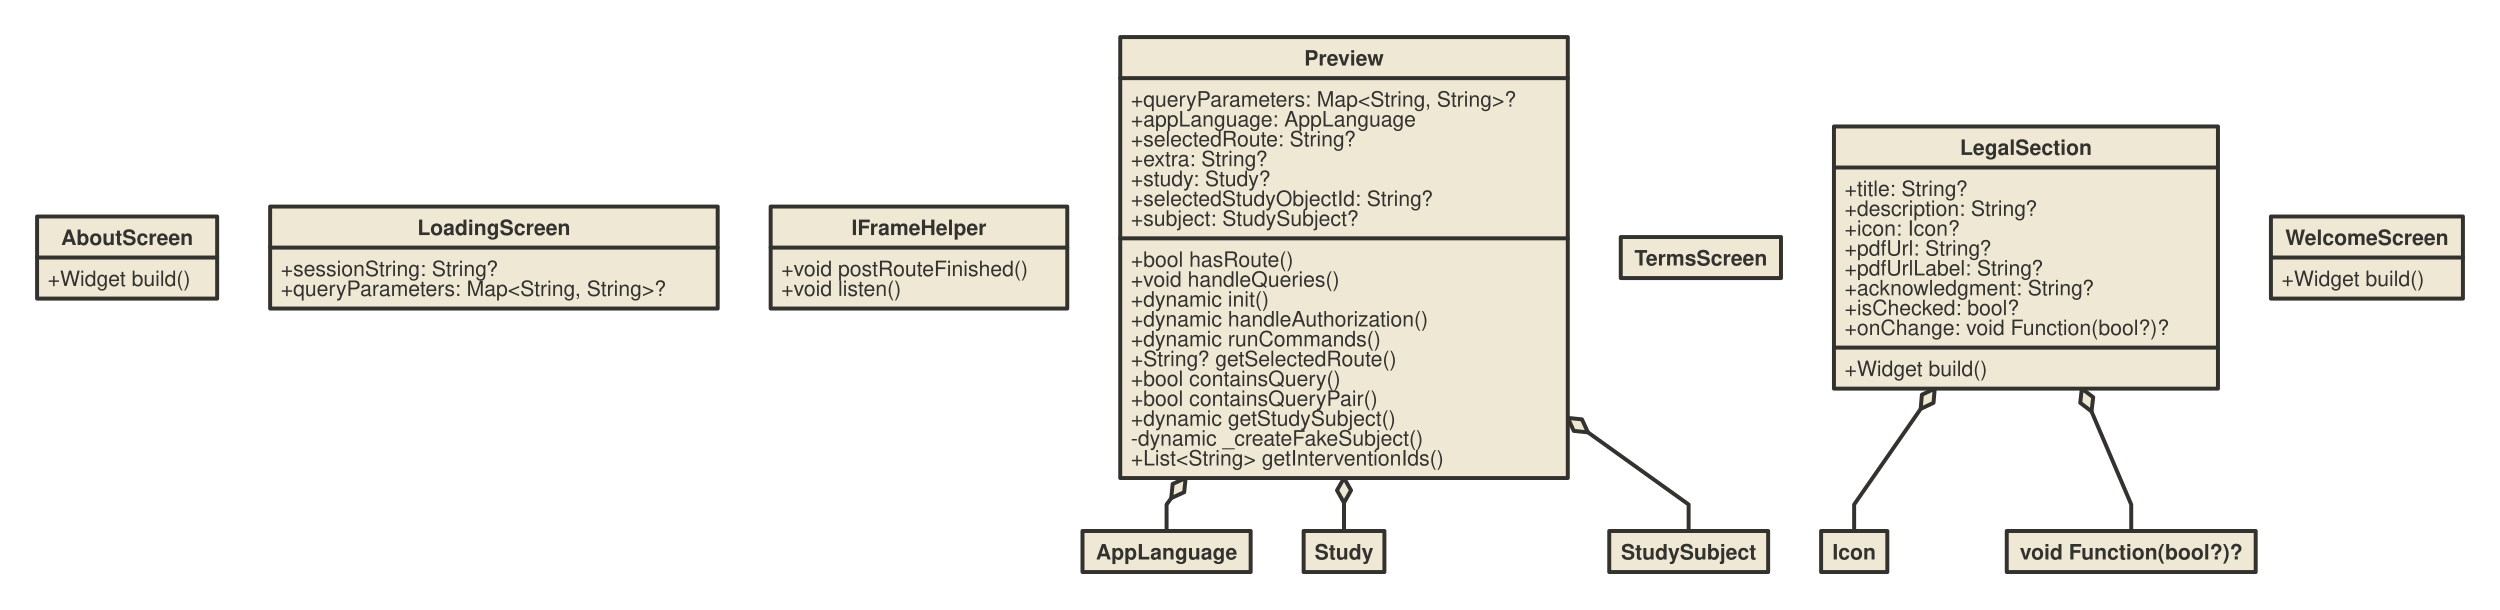
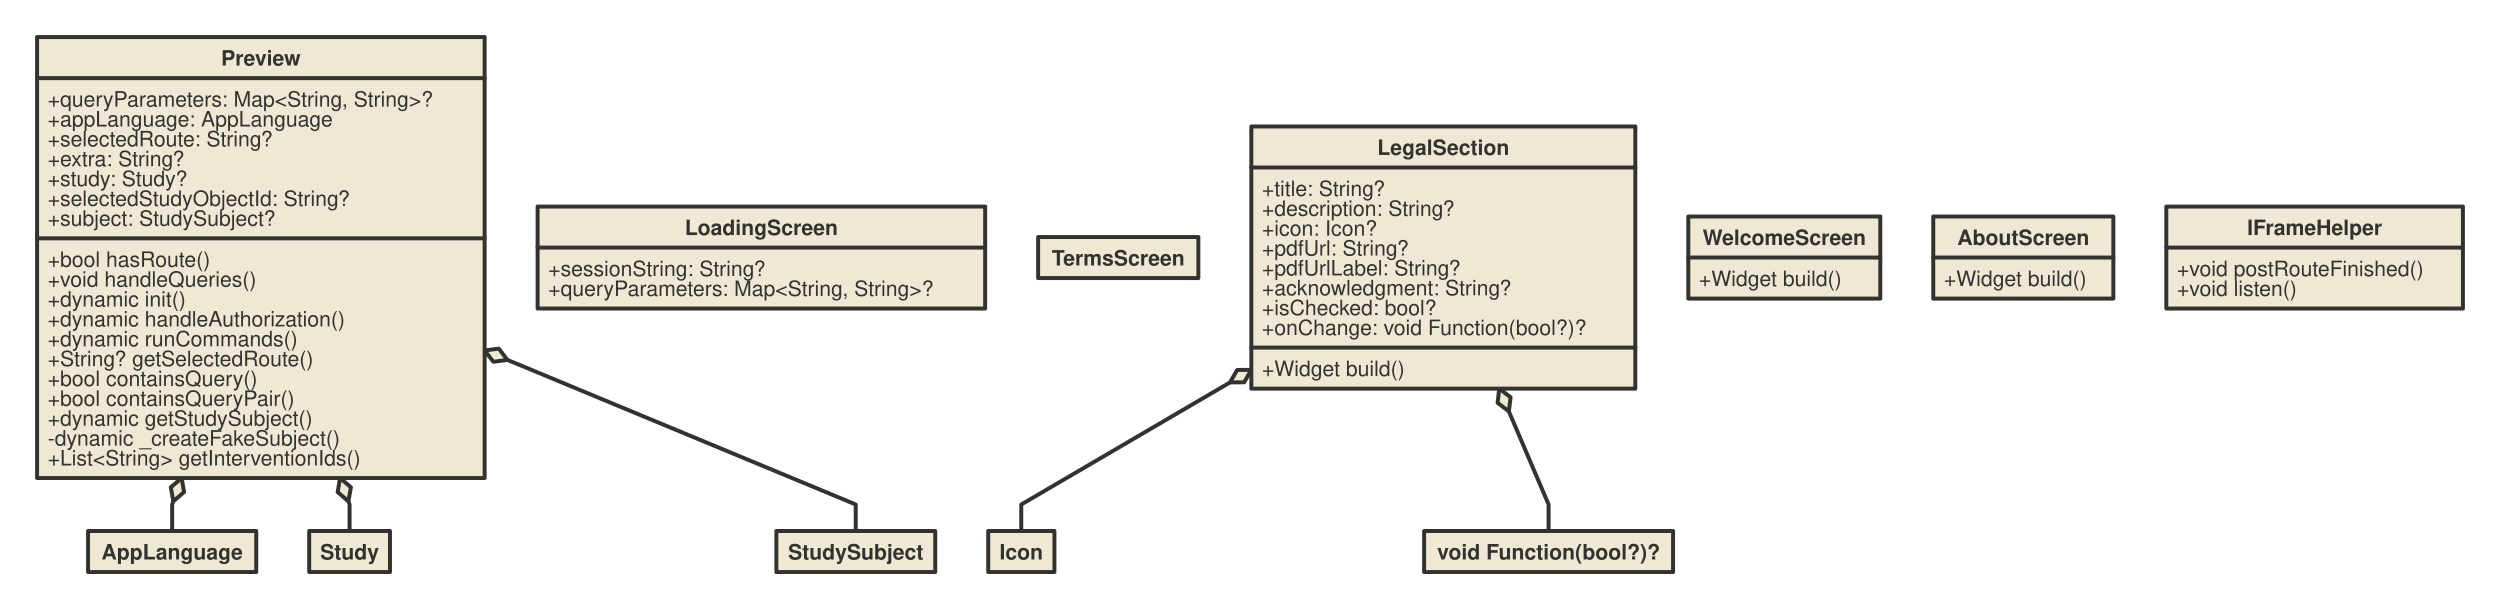
<svg xmlns="http://www.w3.org/2000/svg" version="1.1" baseProfile="full" width="1888.0" height="460.0" viewbox="0 0 1888 460">
  <g stroke-width="1.0" text-align="left" font="12pt Helvetica, Arial, sans-serif" font-size="12pt" font-family="Helvetica" font-weight="normal" font-style="normal">
    <g font-family="Helvetica" font-size="12pt" font-weight="bold" font-style="normal" stroke-width="3.0" stroke-linejoin="round" stroke-linecap="round" stroke="#33322E">
      <g stroke="transparent" fill="transparent">
        <rect x="0.0" y="0.0" height="460.0" width="1888.0" stroke="none" />
      </g>
      <g transform="translate(8, 8)" fill="#33322E">
        <g transform="translate(20, 20)" fill="#33322E" font-family="Helvetica" font-size="12pt" font-weight="normal" font-style="normal">
-           <path d="M856.5 348.2 L853 353 L853 373 L853.0 373.0 " fill="none" />
-           <g fill="#eee8d5">
-             <path d="M866.3 343.7 L856.5 348.2 L857.6 337.5 L867.4 333.0 Z" />
-           </g>
-           <path d="M987.0 351.7 L987 353 L987 373 L987.0 373.0 " fill="none" />
-           <g fill="#eee8d5">
-             <path d="M992.3 342.3 L987.0 351.7 L981.7 342.3 L987.0 333.0 Z" />
-           </g>
-           <path d="M1171.2 298.5 L1247.25 353 L1247.25 373 L1247.3 373.0 " fill="none" />
-           <g fill="#eee8d5">
-             <path d="M1166.7 288.7 L1171.2 298.5 L1160.5 297.4 L1156.0 287.6 Z" />
-           </g>
-           <path d="M1422.5 280.8 L1372.25 353 L1372.25 373 L1372.3 373.0 " fill="none" />
-           <g fill="#eee8d5">
-             <path d="M1432.2 276.2 L1422.5 280.8 L1423.4 270.1 L1433.1 265.5 Z" />
-           </g>
-           <path d="M1551.5 282.7 L1581.5 353 L1581.5 373 L1581.5 373.0 " fill="none" />
-           <g fill="#eee8d5">
-             <path d="M1552.8 272.0 L1551.5 282.7 L1543.0 276.2 L1544.2 265.5 Z" />
-           </g>
-           <g data-name="AboutScreen">
-             <g fill="#eee8d5" stroke="#33322E" data-name="AboutScreen">
-               <rect x="0.0" y="135.5" height="62.0" width="136.0" data-name="AboutScreen" />
-               <path d="M0.0 166.5 L136.0 166.5" fill="none" data-name="AboutScreen" />
-             </g>
-             <g transform="translate(0, 135.5)" font-family="Helvetica" font-size="12pt" font-weight="bold" font-style="normal" data-name="AboutScreen">
-               <g transform="translate(8, 8)" fill="#33322E" text-align="center" data-name="AboutScreen">
-                 <text x="60.0" y="13.5" stroke="none" text-anchor="middle" data-name="AboutScreen">AboutScreen</text>
-               </g>
-             </g>
-             <g transform="translate(0, 166.5)" font-family="Helvetica" font-size="12pt" font-weight="normal" font-style="normal" data-name="AboutScreen">
-               <g transform="translate(8, 8)" fill="#33322E" text-align="left" data-name="AboutScreen">
-                 <text x="0.0" y="13.5" stroke="none" data-name="AboutScreen">+Widget build()</text>
-               </g>
-             </g>
-           </g>
-           <g data-name="LoadingScreen">
-             <g fill="#eee8d5" stroke="#33322E" data-name="LoadingScreen">
-               <rect x="176.0" y="128.0" height="77.0" width="338.0" data-name="LoadingScreen" />
-               <path d="M176.0 159.0 L514.0 159.0" fill="none" data-name="LoadingScreen" />
-             </g>
-             <g transform="translate(176, 128)" font-family="Helvetica" font-size="12pt" font-weight="bold" font-style="normal" data-name="LoadingScreen">
-               <g transform="translate(8, 8)" fill="#33322E" text-align="center" data-name="LoadingScreen">
-                 <text x="161.0" y="13.5" stroke="none" text-anchor="middle" data-name="LoadingScreen">LoadingScreen</text>
-               </g>
-             </g>
-             <g transform="translate(176, 159)" font-family="Helvetica" font-size="12pt" font-weight="normal" font-style="normal" data-name="LoadingScreen">
-               <g transform="translate(8, 8)" fill="#33322E" text-align="left" data-name="LoadingScreen">
-                 <text x="0.0" y="13.5" stroke="none" data-name="LoadingScreen">+sessionString: String?</text>
-                 <text x="0.0" y="28.5" stroke="none" data-name="LoadingScreen">+queryParameters: Map&lt;String, String&gt;?</text>
-               </g>
-             </g>
-           </g>
-           <g data-name="IFrameHelper">
-             <g fill="#eee8d5" stroke="#33322E" data-name="IFrameHelper">
-               <rect x="554.0" y="128.0" height="77.0" width="224.0" data-name="IFrameHelper" />
-               <path d="M554.0 159.0 L778.0 159.0" fill="none" data-name="IFrameHelper" />
-             </g>
-             <g transform="translate(554, 128)" font-family="Helvetica" font-size="12pt" font-weight="bold" font-style="normal" data-name="IFrameHelper">
-               <g transform="translate(8, 8)" fill="#33322E" text-align="center" data-name="IFrameHelper">
-                 <text x="104.0" y="13.5" stroke="none" text-anchor="middle" data-name="IFrameHelper">IFrameHelper</text>
-               </g>
-             </g>
-             <g transform="translate(554, 159)" font-family="Helvetica" font-size="12pt" font-weight="normal" font-style="normal" data-name="IFrameHelper">
-               <g transform="translate(8, 8)" fill="#33322E" text-align="left" data-name="IFrameHelper">
-                 <text x="0.0" y="13.5" stroke="none" data-name="IFrameHelper">+void postRouteFinished()</text>
-                 <text x="0.0" y="28.5" stroke="none" data-name="IFrameHelper">+void listen()</text>
-               </g>
-             </g>
+           <path d="M102.9 350.6 L102 353 L102 373 L102.0 373.0 " fill="none" />
+           <g fill="#eee8d5">
+             <path d="M111.0 343.6 L102.9 350.6 L101.0 340.0 L109.2 333.0 Z" />
+           </g>
+           <path d="M235.1 350.6 L236 353 L236 373 L236.0 373.0 " fill="none" />
+           <g fill="#eee8d5">
+             <path d="M237.0 340.0 L235.1 350.6 L227.0 343.6 L228.8 333.0 Z" />
+           </g>
+           <path d="M355.2 243.8 L618.25 353 L618.25 373 L618.3 373.0 " fill="none" />
+           <g fill="#eee8d5">
+             <path d="M348.7 235.3 L355.2 243.8 L344.6 245.2 L338.0 236.7 Z" />
+           </g>
+           <path d="M900.9 260.8 L743.25 353 L743.25 373 L743.3 373.0 " fill="none" />
+           <g fill="#eee8d5">
+             <path d="M911.6 260.7 L900.9 260.8 L906.3 251.4 L917.0 251.3 Z" />
+           </g>
+           <path d="M1111.5 282.7 L1141.5 353 L1141.5 373 L1141.5 373.0 " fill="none" />
+           <g fill="#eee8d5">
+             <path d="M1112.8 272.0 L1111.5 282.7 L1103.0 276.2 L1104.2 265.5 Z" />
          </g>
          <g data-name="Preview">
            <g fill="#eee8d5" stroke="#33322E" data-name="Preview">
-               <rect x="818.0" y="0.0" height="333.0" width="338.0" data-name="Preview" />
-               <path d="M818.0 31.0 L1156.0 31.0" fill="none" data-name="Preview" />
-               <path d="M818.0 152.0 L1156.0 152.0" fill="none" data-name="Preview" />
-             </g>
-             <g transform="translate(818, 0)" font-family="Helvetica" font-size="12pt" font-weight="bold" font-style="normal" data-name="Preview">
+               <rect x="0.0" y="0.0" height="333.0" width="338.0" data-name="Preview" />
+               <path d="M0.0 31.0 L338.0 31.0" fill="none" data-name="Preview" />
+               <path d="M0.0 152.0 L338.0 152.0" fill="none" data-name="Preview" />
+             </g>
+             <g transform="translate(0, 0)" font-family="Helvetica" font-size="12pt" font-weight="bold" font-style="normal" data-name="Preview">
              <g transform="translate(8, 8)" fill="#33322E" text-align="center" data-name="Preview">
                <text x="161.0" y="13.5" stroke="none" text-anchor="middle" data-name="Preview">Preview</text>
              </g>
            </g>
-             <g transform="translate(818, 31)" font-family="Helvetica" font-size="12pt" font-weight="normal" font-style="normal" data-name="Preview">
+             <g transform="translate(0, 31)" font-family="Helvetica" font-size="12pt" font-weight="normal" font-style="normal" data-name="Preview">
              <g transform="translate(8, 8)" fill="#33322E" text-align="left" data-name="Preview">
                <text x="0.0" y="13.5" stroke="none" data-name="Preview">+queryParameters: Map&lt;String, String&gt;?</text>
                <text x="0.0" y="28.5" stroke="none" data-name="Preview">+appLanguage: AppLanguage</text>
                <text x="0.0" y="43.5" stroke="none" data-name="Preview">+selectedRoute: String?</text>
                <text x="0.0" y="58.5" stroke="none" data-name="Preview">+extra: String?</text>
                <text x="0.0" y="73.5" stroke="none" data-name="Preview">+study: Study?</text>
                <text x="0.0" y="88.5" stroke="none" data-name="Preview">+selectedStudyObjectId: String?</text>
                <text x="0.0" y="103.5" stroke="none" data-name="Preview">+subject: StudySubject?</text>
              </g>
            </g>
-             <g transform="translate(818, 152)" font-family="Helvetica" font-size="12pt" font-weight="normal" font-style="normal" data-name="Preview">
+             <g transform="translate(0, 152)" font-family="Helvetica" font-size="12pt" font-weight="normal" font-style="normal" data-name="Preview">
              <g transform="translate(8, 8)" fill="#33322E" text-align="left" data-name="Preview">
                <text x="0.0" y="13.5" stroke="none" data-name="Preview">+bool hasRoute()</text>
                <text x="0.0" y="28.5" stroke="none" data-name="Preview">+void handleQueries()</text>
                <text x="0.0" y="43.5" stroke="none" data-name="Preview">+dynamic init()</text>
                <text x="0.0" y="58.5" stroke="none" data-name="Preview">+dynamic handleAuthorization()</text>
                <text x="0.0" y="73.5" stroke="none" data-name="Preview">+dynamic runCommands()</text>
                <text x="0.0" y="88.5" stroke="none" data-name="Preview">+String? getSelectedRoute()</text>
                <text x="0.0" y="103.5" stroke="none" data-name="Preview">+bool containsQuery()</text>
                <text x="0.0" y="118.5" stroke="none" data-name="Preview">+bool containsQueryPair()</text>
                <text x="0.0" y="133.5" stroke="none" data-name="Preview">+dynamic getStudySubject()</text>
                <text x="0.0" y="148.5" stroke="none" data-name="Preview">-dynamic _createFakeSubject()</text>
                <text x="0.0" y="163.5" stroke="none" data-name="Preview">+List&lt;String&gt; getInterventionIds()</text>
              </g>
            </g>
          </g>
          <g data-name="AppLanguage">
            <g fill="#eee8d5" stroke="#33322E" data-name="AppLanguage">
-               <rect x="789.5" y="373.0" height="31.0" width="127.0" data-name="AppLanguage" />
-             </g>
-             <g transform="translate(789.5, 373)" font-family="Helvetica" font-size="12pt" font-weight="bold" font-style="normal" data-name="AppLanguage">
+               <rect x="38.5" y="373.0" height="31.0" width="127.0" data-name="AppLanguage" />
+             </g>
+             <g transform="translate(38.5, 373)" font-family="Helvetica" font-size="12pt" font-weight="bold" font-style="normal" data-name="AppLanguage">
              <g transform="translate(8, 8)" fill="#33322E" text-align="center" data-name="AppLanguage">
                <text x="55.5" y="13.5" stroke="none" text-anchor="middle" data-name="AppLanguage">AppLanguage</text>
              </g>
            </g>
          </g>
          <g data-name="Study">
            <g fill="#eee8d5" stroke="#33322E" data-name="Study">
-               <rect x="956.5" y="373.0" height="31.0" width="61.0" data-name="Study" />
-             </g>
-             <g transform="translate(956.5, 373)" font-family="Helvetica" font-size="12pt" font-weight="bold" font-style="normal" data-name="Study">
+               <rect x="205.5" y="373.0" height="31.0" width="61.0" data-name="Study" />
+             </g>
+             <g transform="translate(205.5, 373)" font-family="Helvetica" font-size="12pt" font-weight="bold" font-style="normal" data-name="Study">
              <g transform="translate(8, 8)" fill="#33322E" text-align="center" data-name="Study">
                <text x="22.5" y="13.5" stroke="none" text-anchor="middle" data-name="Study">Study</text>
              </g>
            </g>
          </g>
          <g data-name="StudySubject">
            <g fill="#eee8d5" stroke="#33322E" data-name="StudySubject">
-               <rect x="1187.3" y="373.0" height="31.0" width="120.0" data-name="StudySubject" />
-             </g>
-             <g transform="translate(1187.25, 373)" font-family="Helvetica" font-size="12pt" font-weight="bold" font-style="normal" data-name="StudySubject">
+               <rect x="558.3" y="373.0" height="31.0" width="120.0" data-name="StudySubject" />
+             </g>
+             <g transform="translate(558.25, 373)" font-family="Helvetica" font-size="12pt" font-weight="bold" font-style="normal" data-name="StudySubject">
              <g transform="translate(8, 8)" fill="#33322E" text-align="center" data-name="StudySubject">
                <text x="52.0" y="13.5" stroke="none" text-anchor="middle" data-name="StudySubject">StudySubject</text>
              </g>
            </g>
          </g>
+           <g data-name="LoadingScreen">
+             <g fill="#eee8d5" stroke="#33322E" data-name="LoadingScreen">
+               <rect x="378.0" y="128.0" height="77.0" width="338.0" data-name="LoadingScreen" />
+               <path d="M378.0 159.0 L716.0 159.0" fill="none" data-name="LoadingScreen" />
+             </g>
+             <g transform="translate(378, 128)" font-family="Helvetica" font-size="12pt" font-weight="bold" font-style="normal" data-name="LoadingScreen">
+               <g transform="translate(8, 8)" fill="#33322E" text-align="center" data-name="LoadingScreen">
+                 <text x="161.0" y="13.5" stroke="none" text-anchor="middle" data-name="LoadingScreen">LoadingScreen</text>
+               </g>
+             </g>
+             <g transform="translate(378, 159)" font-family="Helvetica" font-size="12pt" font-weight="normal" font-style="normal" data-name="LoadingScreen">
+               <g transform="translate(8, 8)" fill="#33322E" text-align="left" data-name="LoadingScreen">
+                 <text x="0.0" y="13.5" stroke="none" data-name="LoadingScreen">+sessionString: String?</text>
+                 <text x="0.0" y="28.5" stroke="none" data-name="LoadingScreen">+queryParameters: Map&lt;String, String&gt;?</text>
+               </g>
+             </g>
+           </g>
          <g data-name="TermsScreen">
            <g fill="#eee8d5" stroke="#33322E" data-name="TermsScreen">
-               <rect x="1196.0" y="151.0" height="31.0" width="121.0" data-name="TermsScreen" />
-             </g>
-             <g transform="translate(1196, 151)" font-family="Helvetica" font-size="12pt" font-weight="bold" font-style="normal" data-name="TermsScreen">
+               <rect x="756.0" y="151.0" height="31.0" width="121.0" data-name="TermsScreen" />
+             </g>
+             <g transform="translate(756, 151)" font-family="Helvetica" font-size="12pt" font-weight="bold" font-style="normal" data-name="TermsScreen">
              <g transform="translate(8, 8)" fill="#33322E" text-align="center" data-name="TermsScreen">
                <text x="52.5" y="13.5" stroke="none" text-anchor="middle" data-name="TermsScreen">TermsScreen</text>
              </g>
            </g>
          </g>
          <g data-name="LegalSection">
            <g fill="#eee8d5" stroke="#33322E" data-name="LegalSection">
-               <rect x="1357.0" y="67.5" height="198.0" width="290.0" data-name="LegalSection" />
-               <path d="M1357.0 98.5 L1647.0 98.5" fill="none" data-name="LegalSection" />
-               <path d="M1357.0 234.5 L1647.0 234.5" fill="none" data-name="LegalSection" />
-             </g>
-             <g transform="translate(1357, 67.5)" font-family="Helvetica" font-size="12pt" font-weight="bold" font-style="normal" data-name="LegalSection">
+               <rect x="917.0" y="67.5" height="198.0" width="290.0" data-name="LegalSection" />
+               <path d="M917.0 98.5 L1207.0 98.5" fill="none" data-name="LegalSection" />
+               <path d="M917.0 234.5 L1207.0 234.5" fill="none" data-name="LegalSection" />
+             </g>
+             <g transform="translate(917, 67.5)" font-family="Helvetica" font-size="12pt" font-weight="bold" font-style="normal" data-name="LegalSection">
              <g transform="translate(8, 8)" fill="#33322E" text-align="center" data-name="LegalSection">
                <text x="137.0" y="13.5" stroke="none" text-anchor="middle" data-name="LegalSection">LegalSection</text>
              </g>
            </g>
-             <g transform="translate(1357, 98.5)" font-family="Helvetica" font-size="12pt" font-weight="normal" font-style="normal" data-name="LegalSection">
+             <g transform="translate(917, 98.5)" font-family="Helvetica" font-size="12pt" font-weight="normal" font-style="normal" data-name="LegalSection">
              <g transform="translate(8, 8)" fill="#33322E" text-align="left" data-name="LegalSection">
                <text x="0.0" y="13.5" stroke="none" data-name="LegalSection">+title: String?</text>
                <text x="0.0" y="28.5" stroke="none" data-name="LegalSection">+description: String?</text>
                <text x="0.0" y="43.5" stroke="none" data-name="LegalSection">+icon: Icon?</text>
                <text x="0.0" y="58.5" stroke="none" data-name="LegalSection">+pdfUrl: String?</text>
                <text x="0.0" y="73.5" stroke="none" data-name="LegalSection">+pdfUrlLabel: String?</text>
                <text x="0.0" y="88.5" stroke="none" data-name="LegalSection">+acknowledgment: String?</text>
                <text x="0.0" y="103.5" stroke="none" data-name="LegalSection">+isChecked: bool?</text>
                <text x="0.0" y="118.5" stroke="none" data-name="LegalSection">+onChange: void Function(bool?)?</text>
              </g>
            </g>
-             <g transform="translate(1357, 234.5)" font-family="Helvetica" font-size="12pt" font-weight="normal" font-style="normal" data-name="LegalSection">
+             <g transform="translate(917, 234.5)" font-family="Helvetica" font-size="12pt" font-weight="normal" font-style="normal" data-name="LegalSection">
              <g transform="translate(8, 8)" fill="#33322E" text-align="left" data-name="LegalSection">
                <text x="0.0" y="13.5" stroke="none" data-name="LegalSection">+Widget build()</text>
              </g>
            </g>
          </g>
          <g data-name="Icon">
            <g fill="#eee8d5" stroke="#33322E" data-name="Icon">
-               <rect x="1347.3" y="373.0" height="31.0" width="50.0" data-name="Icon" />
-             </g>
-             <g transform="translate(1347.25, 373)" font-family="Helvetica" font-size="12pt" font-weight="bold" font-style="normal" data-name="Icon">
+               <rect x="718.3" y="373.0" height="31.0" width="50.0" data-name="Icon" />
+             </g>
+             <g transform="translate(718.25, 373)" font-family="Helvetica" font-size="12pt" font-weight="bold" font-style="normal" data-name="Icon">
              <g transform="translate(8, 8)" fill="#33322E" text-align="center" data-name="Icon">
                <text x="17.0" y="13.5" stroke="none" text-anchor="middle" data-name="Icon">Icon</text>
              </g>
            </g>
          </g>
          <g data-name="void Function(bool?)?">
            <g fill="#eee8d5" stroke="#33322E" data-name="void Function(bool?)?">
-               <rect x="1487.5" y="373.0" height="31.0" width="188.0" data-name="void Function(bool?)?" />
-             </g>
-             <g transform="translate(1487.5, 373)" font-family="Helvetica" font-size="12pt" font-weight="bold" font-style="normal" data-name="void Function(bool?)?">
+               <rect x="1047.5" y="373.0" height="31.0" width="188.0" data-name="void Function(bool?)?" />
+             </g>
+             <g transform="translate(1047.5, 373)" font-family="Helvetica" font-size="12pt" font-weight="bold" font-style="normal" data-name="void Function(bool?)?">
              <g transform="translate(8, 8)" fill="#33322E" text-align="center" data-name="void Function(bool?)?">
                <text x="86.0" y="13.5" stroke="none" text-anchor="middle" data-name="void Function(bool?)?">void Function(bool?)?</text>
              </g>
            </g>
          </g>
          <g data-name="WelcomeScreen">
            <g fill="#eee8d5" stroke="#33322E" data-name="WelcomeScreen">
-               <rect x="1687.0" y="135.5" height="62.0" width="145.0" data-name="WelcomeScreen" />
-               <path d="M1687.0 166.5 L1832.0 166.5" fill="none" data-name="WelcomeScreen" />
-             </g>
-             <g transform="translate(1687, 135.5)" font-family="Helvetica" font-size="12pt" font-weight="bold" font-style="normal" data-name="WelcomeScreen">
+               <rect x="1247.0" y="135.5" height="62.0" width="145.0" data-name="WelcomeScreen" />
+               <path d="M1247.0 166.5 L1392.0 166.5" fill="none" data-name="WelcomeScreen" />
+             </g>
+             <g transform="translate(1247, 135.5)" font-family="Helvetica" font-size="12pt" font-weight="bold" font-style="normal" data-name="WelcomeScreen">
              <g transform="translate(8, 8)" fill="#33322E" text-align="center" data-name="WelcomeScreen">
                <text x="64.5" y="13.5" stroke="none" text-anchor="middle" data-name="WelcomeScreen">WelcomeScreen</text>
              </g>
            </g>
-             <g transform="translate(1687, 166.5)" font-family="Helvetica" font-size="12pt" font-weight="normal" font-style="normal" data-name="WelcomeScreen">
+             <g transform="translate(1247, 166.5)" font-family="Helvetica" font-size="12pt" font-weight="normal" font-style="normal" data-name="WelcomeScreen">
              <g transform="translate(8, 8)" fill="#33322E" text-align="left" data-name="WelcomeScreen">
                <text x="0.0" y="13.5" stroke="none" data-name="WelcomeScreen">+Widget build()</text>
+               </g>
+             </g>
+           </g>
+           <g data-name="AboutScreen">
+             <g fill="#eee8d5" stroke="#33322E" data-name="AboutScreen">
+               <rect x="1432.0" y="135.5" height="62.0" width="136.0" data-name="AboutScreen" />
+               <path d="M1432.0 166.5 L1568.0 166.5" fill="none" data-name="AboutScreen" />
+             </g>
+             <g transform="translate(1432, 135.5)" font-family="Helvetica" font-size="12pt" font-weight="bold" font-style="normal" data-name="AboutScreen">
+               <g transform="translate(8, 8)" fill="#33322E" text-align="center" data-name="AboutScreen">
+                 <text x="60.0" y="13.5" stroke="none" text-anchor="middle" data-name="AboutScreen">AboutScreen</text>
+               </g>
+             </g>
+             <g transform="translate(1432, 166.5)" font-family="Helvetica" font-size="12pt" font-weight="normal" font-style="normal" data-name="AboutScreen">
+               <g transform="translate(8, 8)" fill="#33322E" text-align="left" data-name="AboutScreen">
+                 <text x="0.0" y="13.5" stroke="none" data-name="AboutScreen">+Widget build()</text>
+               </g>
+             </g>
+           </g>
+           <g data-name="IFrameHelper">
+             <g fill="#eee8d5" stroke="#33322E" data-name="IFrameHelper">
+               <rect x="1608.0" y="128.0" height="77.0" width="224.0" data-name="IFrameHelper" />
+               <path d="M1608.0 159.0 L1832.0 159.0" fill="none" data-name="IFrameHelper" />
+             </g>
+             <g transform="translate(1608, 128)" font-family="Helvetica" font-size="12pt" font-weight="bold" font-style="normal" data-name="IFrameHelper">
+               <g transform="translate(8, 8)" fill="#33322E" text-align="center" data-name="IFrameHelper">
+                 <text x="104.0" y="13.5" stroke="none" text-anchor="middle" data-name="IFrameHelper">IFrameHelper</text>
+               </g>
+             </g>
+             <g transform="translate(1608, 159)" font-family="Helvetica" font-size="12pt" font-weight="normal" font-style="normal" data-name="IFrameHelper">
+               <g transform="translate(8, 8)" fill="#33322E" text-align="left" data-name="IFrameHelper">
+                 <text x="0.0" y="13.5" stroke="none" data-name="IFrameHelper">+void postRouteFinished()</text>
+                 <text x="0.0" y="28.5" stroke="none" data-name="IFrameHelper">+void listen()</text>
              </g>
            </g>
          </g>
        </g>
      </g>
    </g>
  </g>
</svg>
